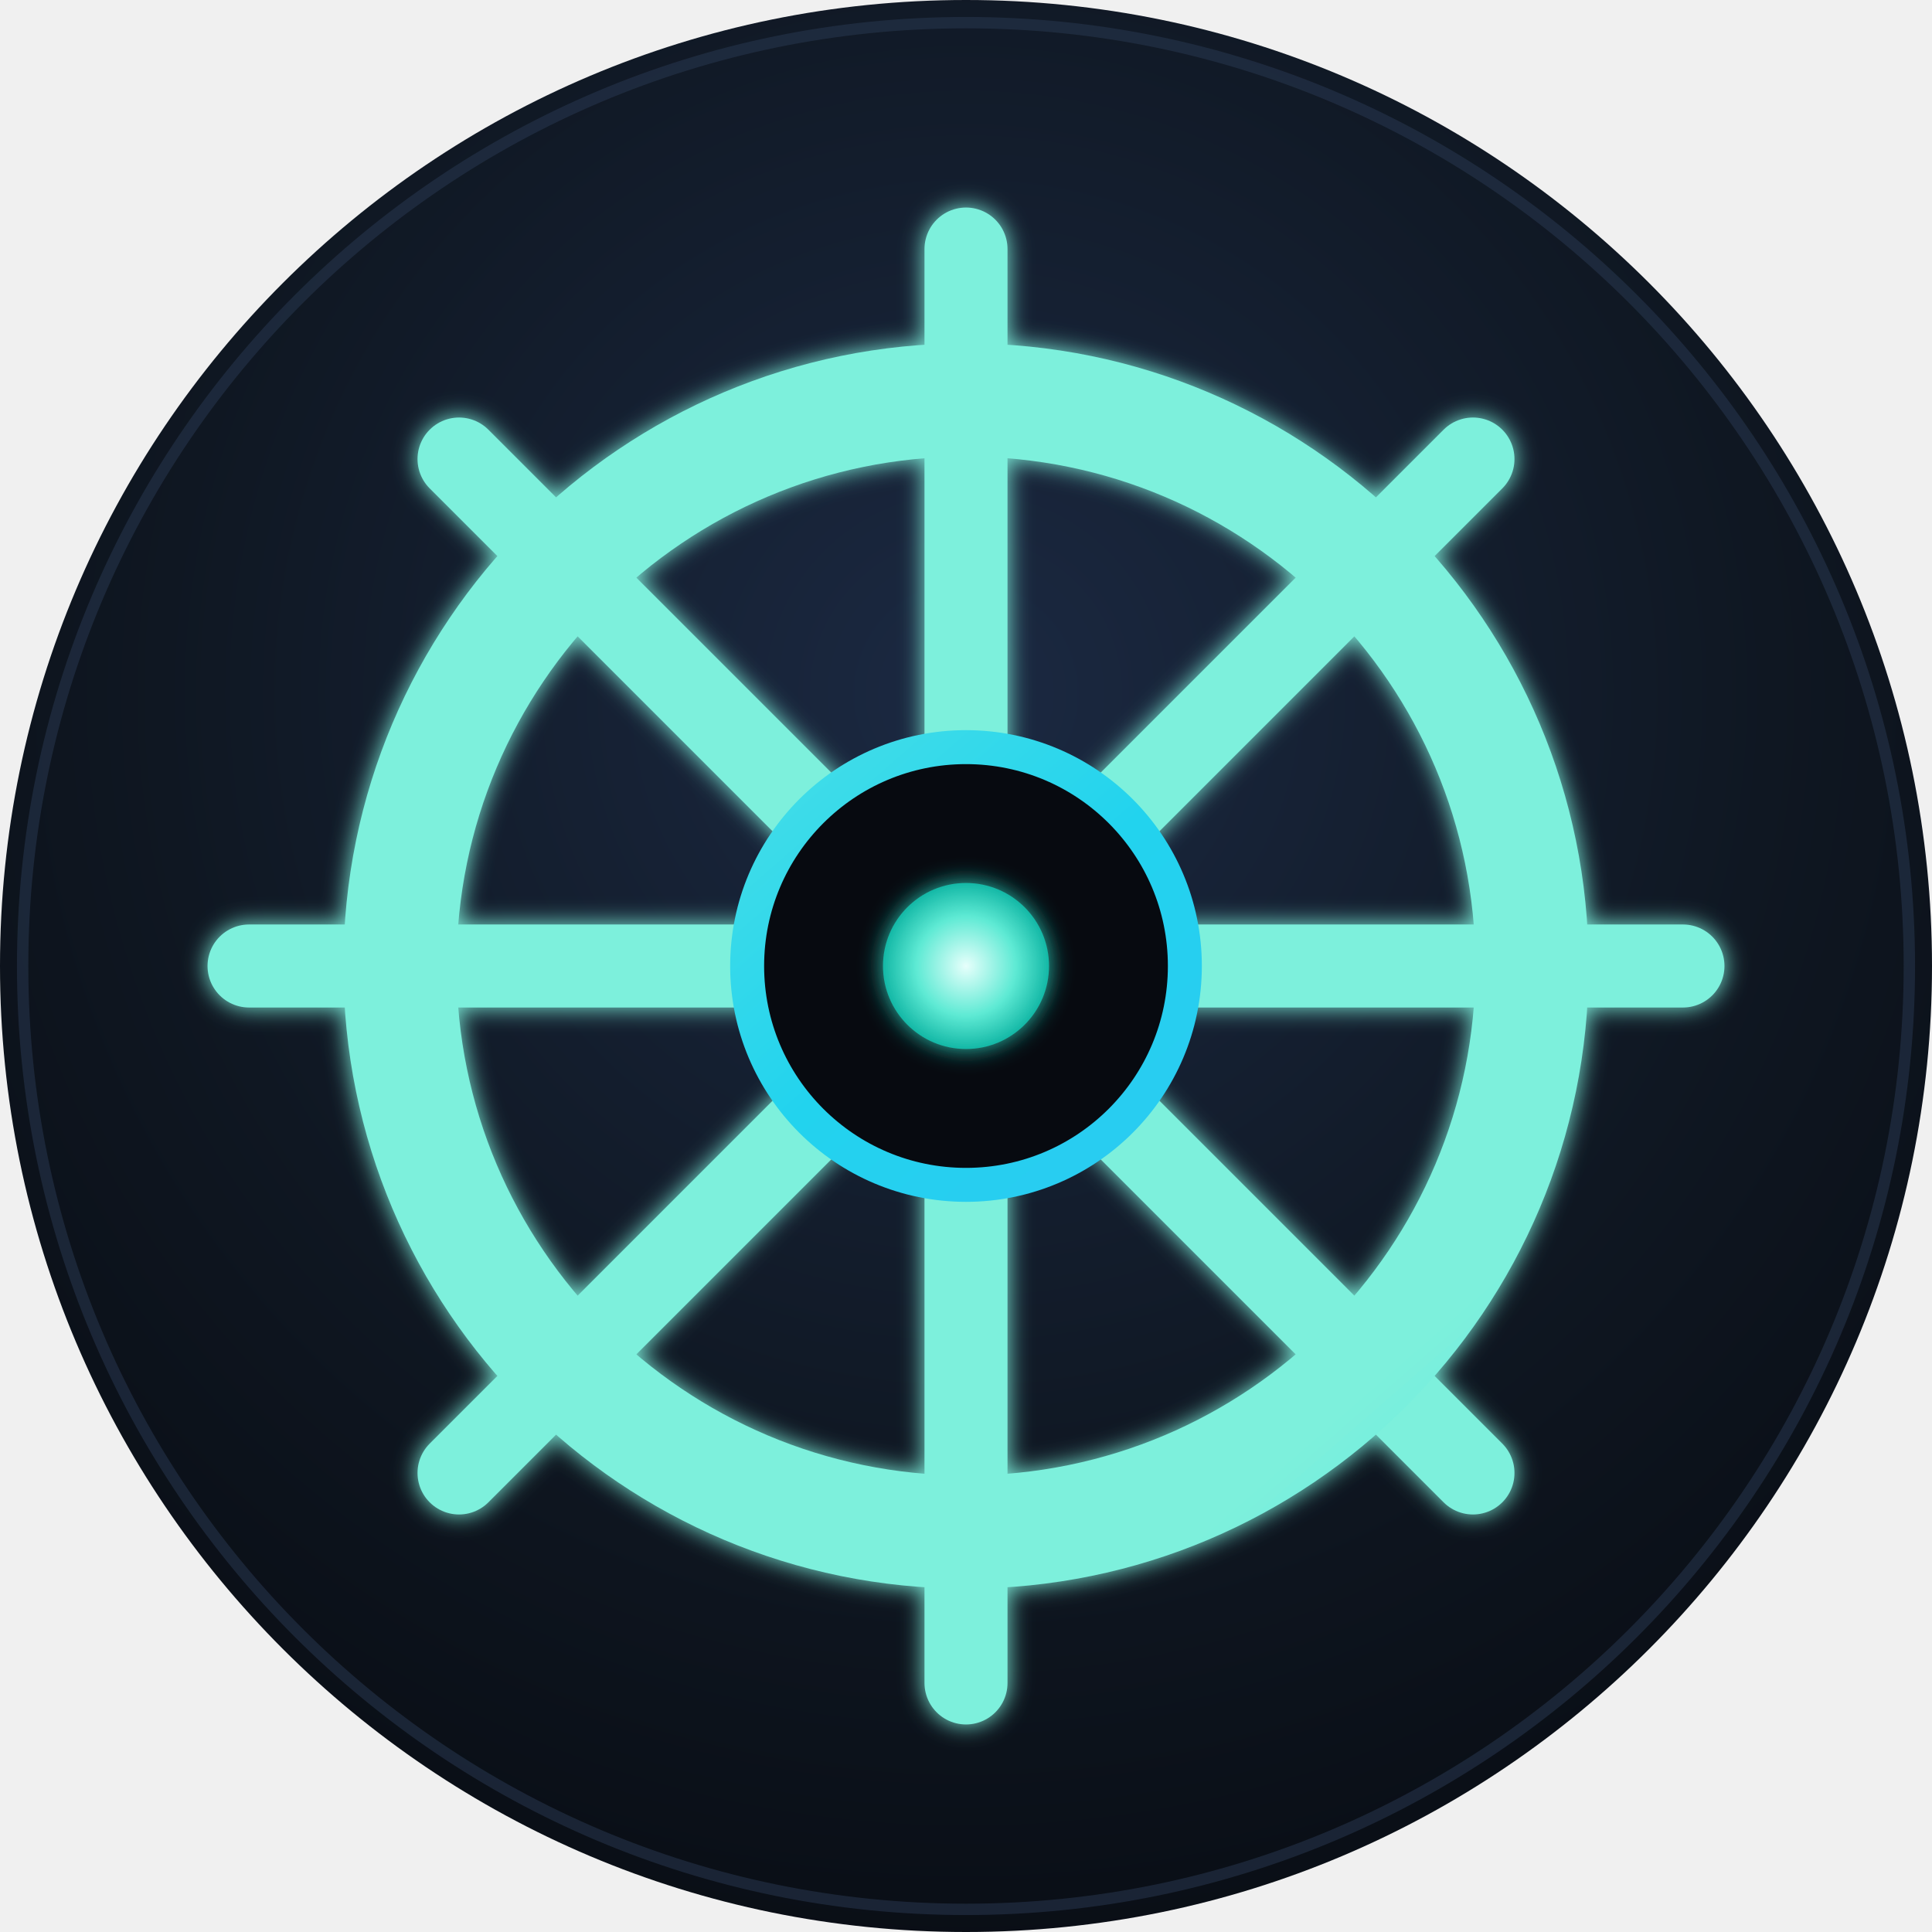
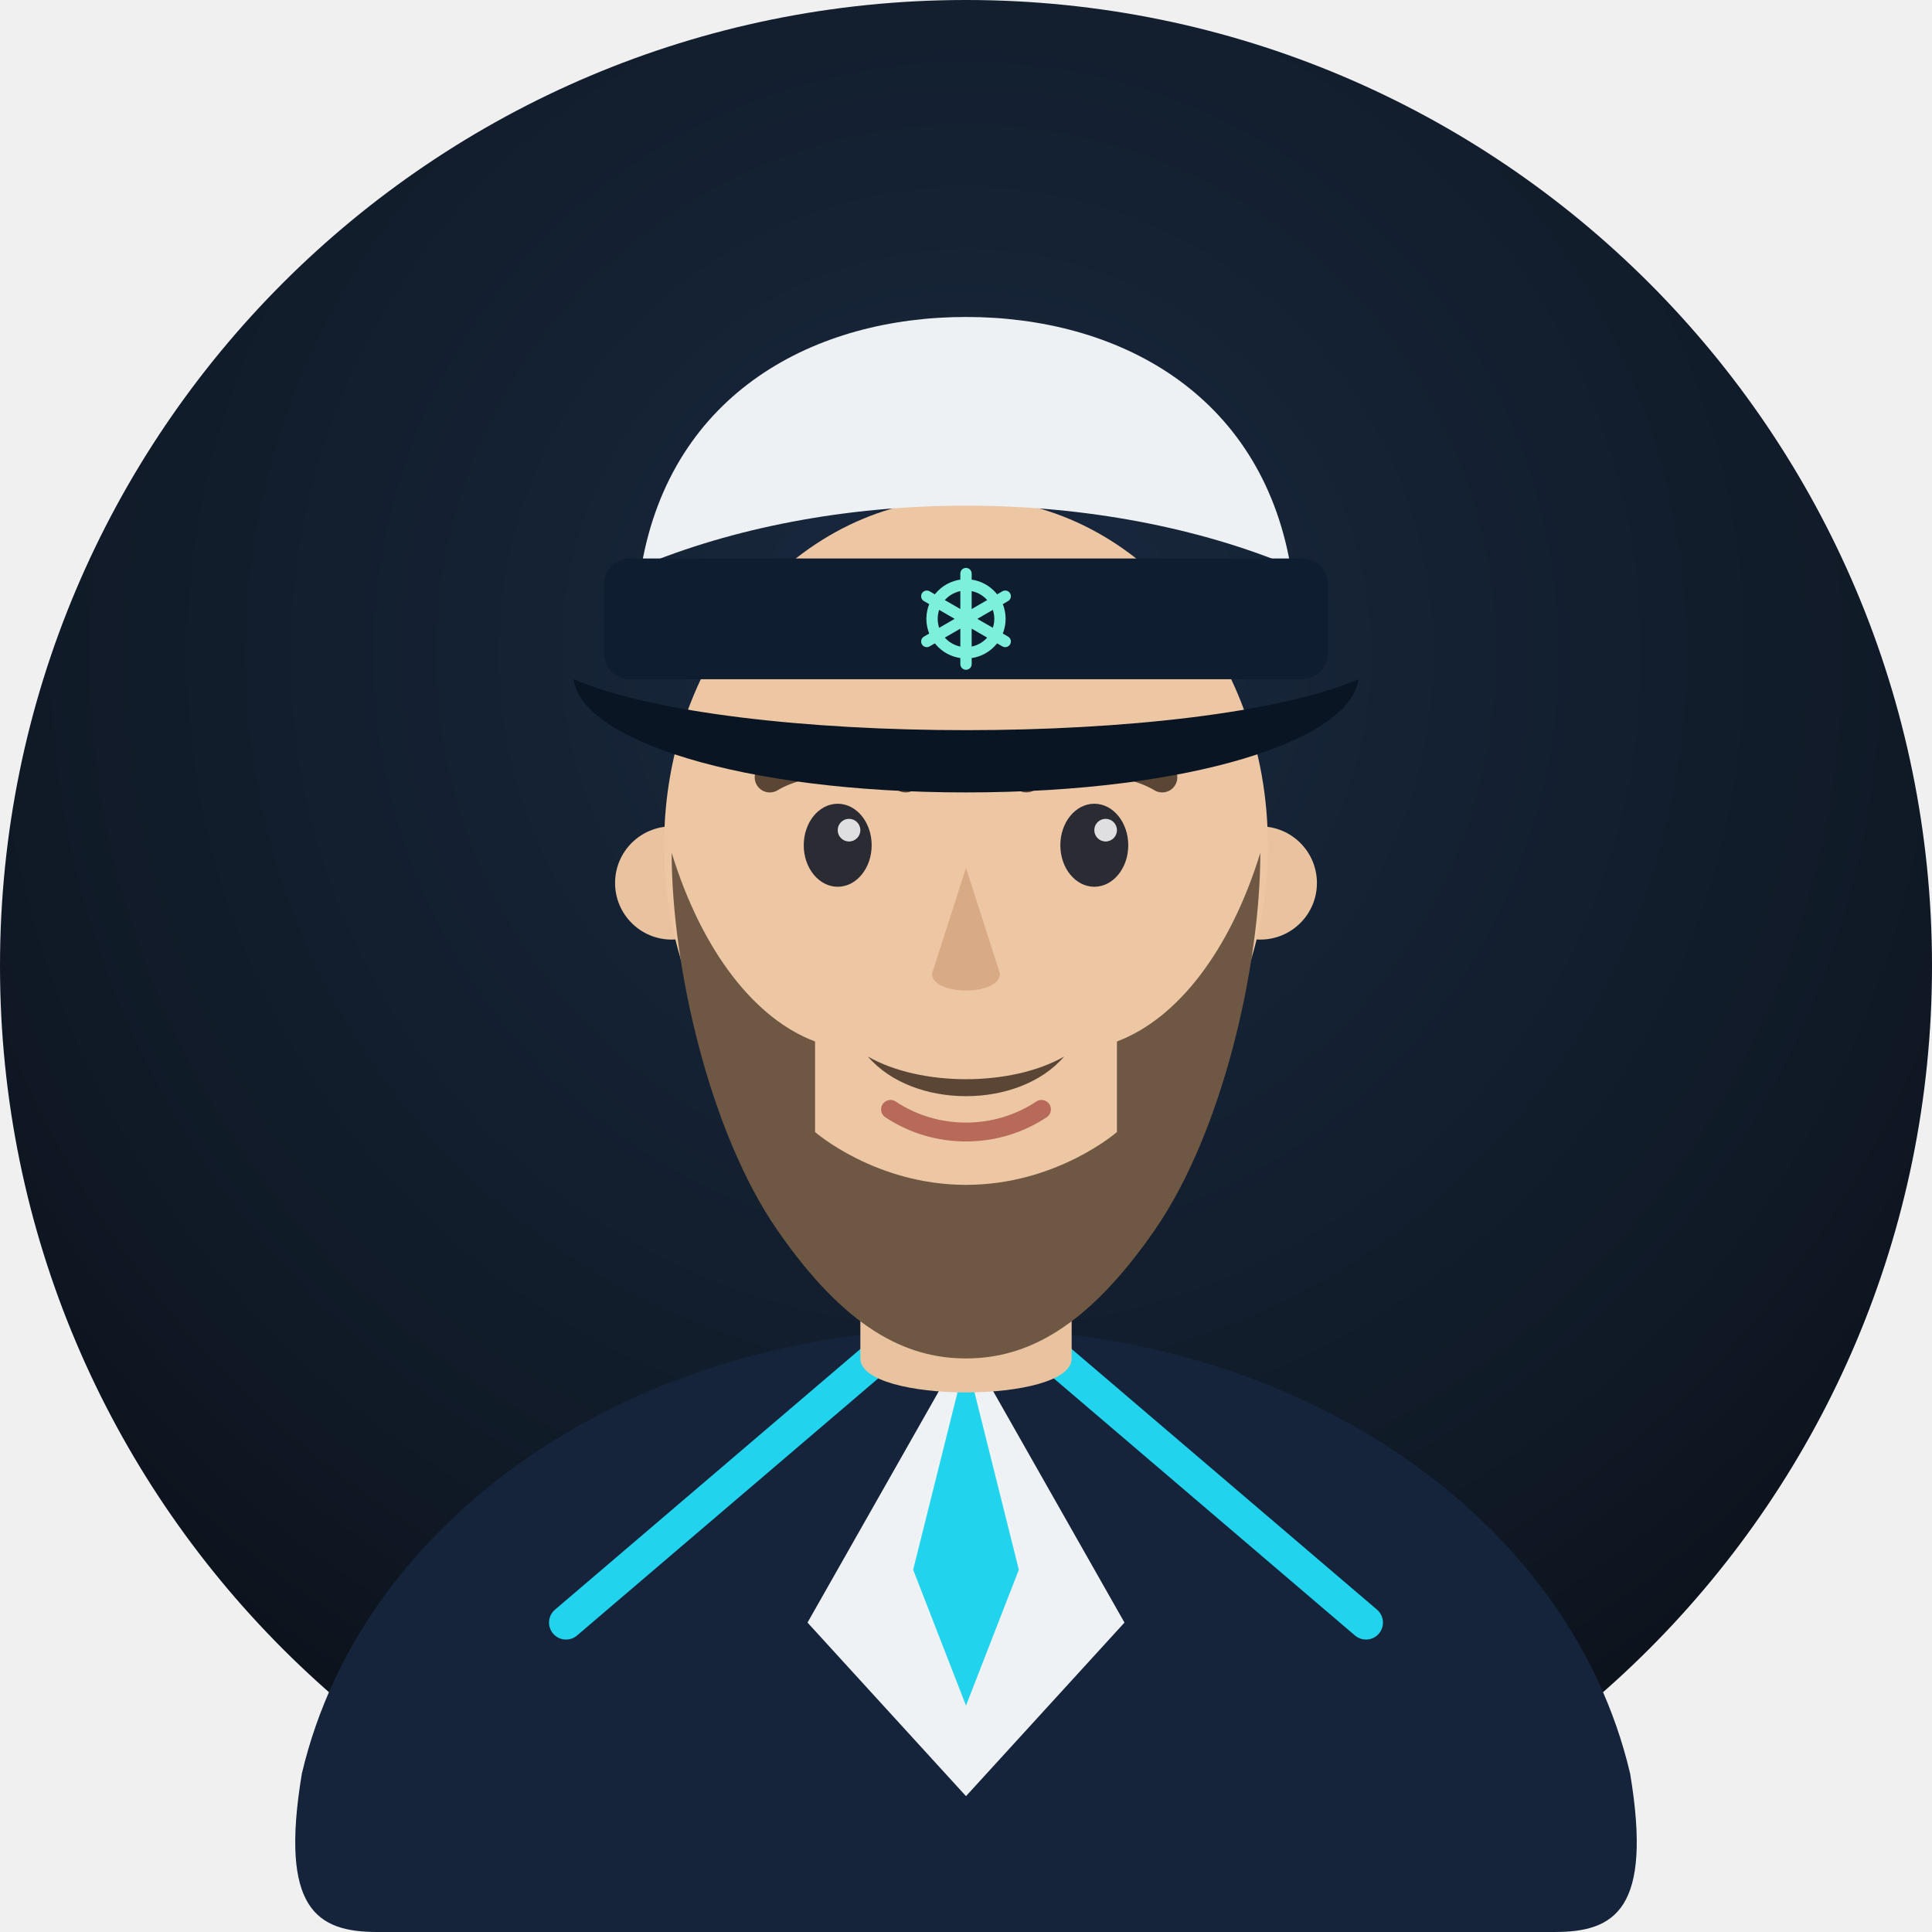
- <svg xmlns="http://www.w3.org/2000/svg" viewBox="0 0 512 512" width="512" height="512" role="img" aria-label="Helm">
+ <svg xmlns="http://www.w3.org/2000/svg" viewBox="0 0 512 512" width="512" height="512" role="img" aria-label="Helm captain">
  <defs>
-     <radialGradient id="bg" cx="50%" cy="36%" r="75%">
-       <stop offset="0%" stop-color="#1b2942" />
-       <stop offset="55%" stop-color="#0f1722" />
+     <radialGradient id="bg" cx="50%" cy="34%" r="80%">
+       <stop offset="0%" stop-color="#19293f" />
+       <stop offset="60%" stop-color="#101a27" />
      <stop offset="100%" stop-color="#070a10" />
    </radialGradient>
-     <linearGradient id="wheel" gradientUnits="userSpaceOnUse" x1="120" y1="100" x2="392" y2="412">
+     <linearGradient id="wheel" gradientUnits="userSpaceOnUse" x1="244" y1="150" x2="268" y2="182">
      <stop offset="0%" stop-color="#7df0dc" />
-       <stop offset="50%" stop-color="#22d3ee" />
      <stop offset="100%" stop-color="#38bdf8" />
    </linearGradient>
-     <radialGradient id="core" cx="50%" cy="50%" r="50%">
-       <stop offset="0%" stop-color="#e6fffb" />
-       <stop offset="60%" stop-color="#5eead4" />
-       <stop offset="100%" stop-color="#14b8a6" />
-     </radialGradient>
-     <filter id="glow" x="-30%" y="-30%" width="160%" height="160%">
-       <feGaussianBlur stdDeviation="3" result="b" />
-       <feMerge>
-         <feMergeNode in="b" />
-         <feMergeNode in="SourceGraphic" />
-       </feMerge>
-     </filter>
  </defs>
  <circle cx="256" cy="256" r="256" fill="url(#bg)" />
-   <circle cx="256" cy="256" r="250" fill="none" stroke="#2a3a54" stroke-width="3" opacity="0.5" />
-   <g transform="translate(256,256)" filter="url(#glow)" fill="none" stroke="url(#wheel)" stroke-linecap="round" stroke-linejoin="round">
-     <g stroke-width="22">
-       <line y2="-190" />
-       <line y2="-190" transform="rotate(45)" />
-       <line y2="-190" transform="rotate(90)" />
-       <line y2="-190" transform="rotate(135)" />
-       <line y2="-190" transform="rotate(180)" />
-       <line y2="-190" transform="rotate(225)" />
-       <line y2="-190" transform="rotate(270)" />
-       <line y2="-190" transform="rotate(315)" />
+   <path d="M256 352 C168 352 96 402 80 470 C74 506 84 512 100 512 L412 512 C428 512 438 506 432 470 C416 402 344 352 256 352 Z" fill="#15243b" />
+   <path d="M232 360 L150 430" stroke="#22d3ee" stroke-width="9" stroke-linecap="round" />
+   <path d="M280 360 L362 430" stroke="#22d3ee" stroke-width="9" stroke-linecap="round" />
+   <path d="M256 356 L298 430 L256 476 L214 430 Z" fill="#eef2f5" />
+   <path d="M256 360 L270 416 L256 452 L242 416 Z" fill="#22d3ee" />
+   <circle cx="256" cy="402" r="6" fill="#22d3ee" />
+   <circle cx="256" cy="430" r="6" fill="#22d3ee" />
+   <path d="M228 300 H284 V360 C284 372 228 372 228 360 Z" fill="#e9c2a0" />
+   <ellipse cx="256" cy="308" rx="30" ry="12" fill="#d3a684" opacity="0.6" />
+   <circle cx="178" cy="234" r="15" fill="#e9c2a0" />
+   <circle cx="334" cy="234" r="15" fill="#e9c2a0" />
+   <ellipse cx="256" cy="224" rx="80" ry="92" fill="#edc6a4" />
+   <path d="M178 226 C178 256 188 300 206 326 C224 352 240 360 256 360 C272 360 288 352 306 326 C324 300 334 256 334 226            C326 252 312 270 296 276 L296 300 C296 300 280 314 256 314 C232 314 216 300 216 300 L216 276 C200 270 186 252 178 226 Z" fill="#6e5844" />
+   <path d="M204 206 C214 200 232 200 240 206" stroke="#5b4636" stroke-width="8" stroke-linecap="round" fill="none" />
+   <path d="M272 206 C280 200 298 200 308 206" stroke="#5b4636" stroke-width="8" stroke-linecap="round" fill="none" />
+   <ellipse cx="222" cy="224" rx="9" ry="11" fill="#2b2b33" />
+   <ellipse cx="290" cy="224" rx="9" ry="11" fill="#2b2b33" />
+   <circle cx="225" cy="220" r="3" fill="#ffffff" opacity="0.85" />
+   <circle cx="293" cy="220" r="3" fill="#ffffff" opacity="0.85" />
+   <path d="M256 230 L247 258 C247 264 265 264 265 258 Z" fill="#d8aa86" />
+   <path d="M230 280 C244 288 268 288 282 280 C270 294 242 294 230 280 Z" fill="#5b4636" />
+   <path d="M236 294 C248 302 264 302 276 294" stroke="#b76a59" stroke-width="5" stroke-linecap="round" fill="none" />
+   <path d="M170 150 C178 104 216 84 256 84 C296 84 334 104 342 150 C318 140 288 134 256 134 C224 134 194 140 170 150 Z" fill="#eef1f4" />
+   <rect x="160" y="148" width="192" height="32" rx="7" fill="#0f1d30" />
+   <path d="M152 180 C194 198 318 198 360 180 C358 196 316 210 256 210 C196 210 154 196 152 180 Z" fill="#0a1524" />
+   <g transform="translate(256,164)" stroke="url(#wheel)" fill="none" stroke-linecap="round">
+     <g stroke-width="3">
+       <line y2="-12" />
+       <line y2="-12" transform="rotate(60)" />
+       <line y2="-12" transform="rotate(120)" />
+       <line y2="-12" transform="rotate(180)" />
+       <line y2="-12" transform="rotate(240)" />
+       <line y2="-12" transform="rotate(300)" />
    </g>
-     <circle r="150" stroke-width="30" />
+     <circle r="9" stroke-width="3" />
  </g>
-   <circle cx="256" cy="256" r="58" fill="#070a10" />
-   <circle cx="256" cy="256" r="58" fill="none" stroke="url(#wheel)" stroke-width="9" />
-   <circle cx="256" cy="256" r="22" fill="url(#core)" filter="url(#glow)" />
+   <circle cx="256" cy="164" r="3" fill="#7df0dc" />
</svg>
